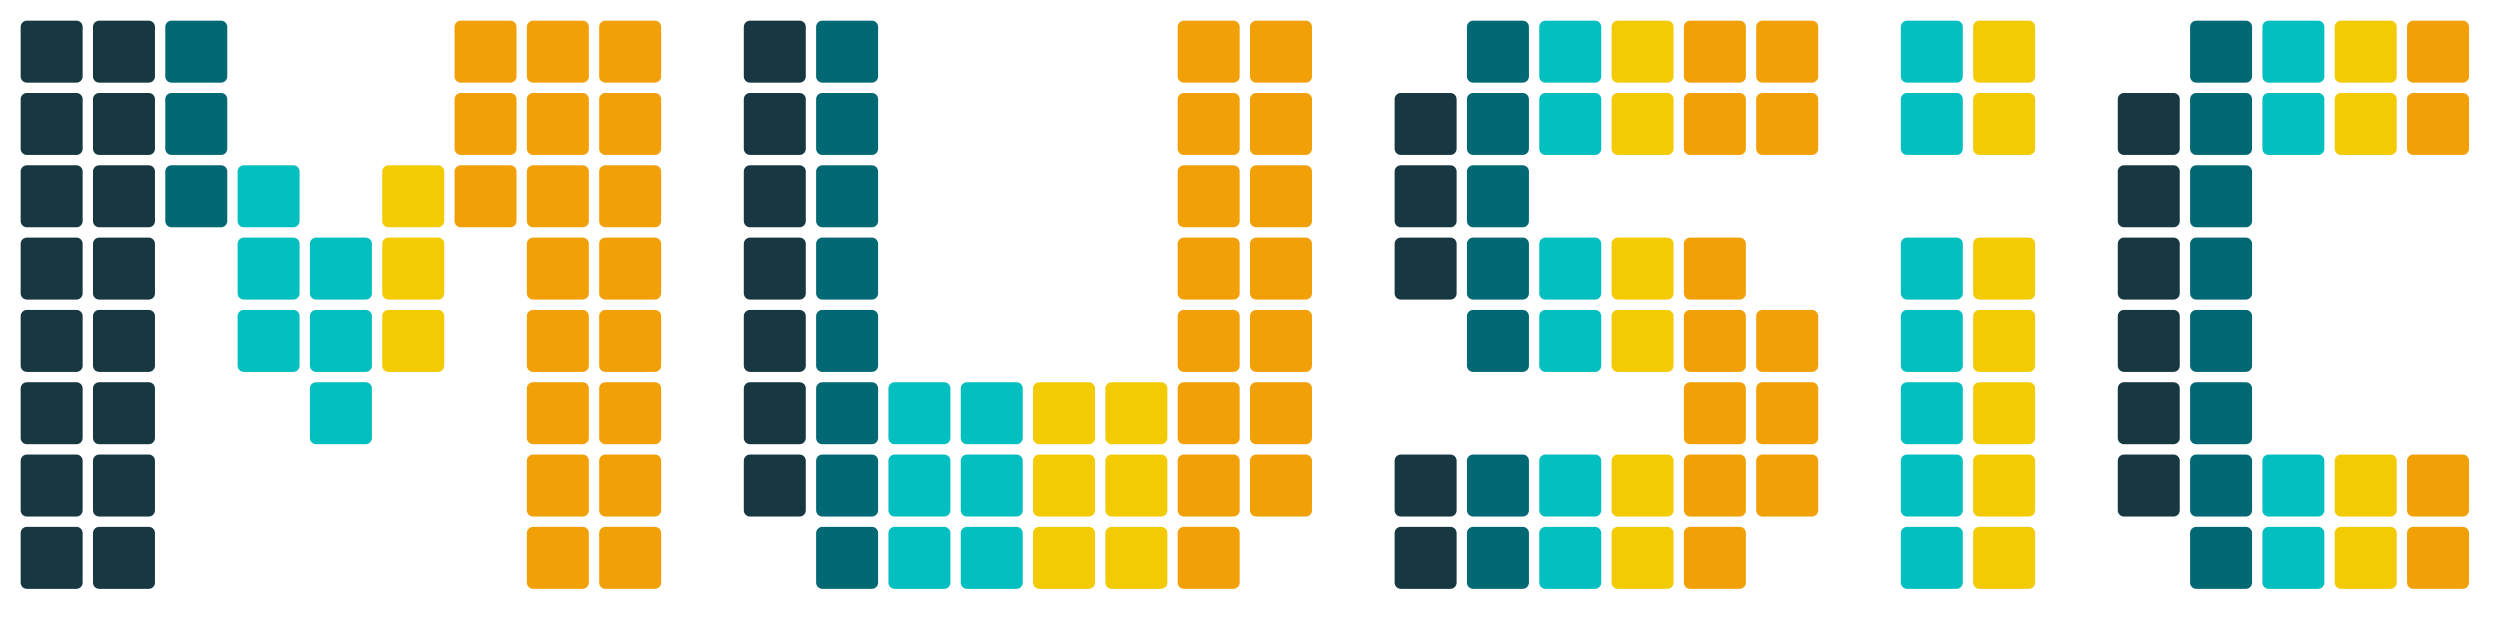
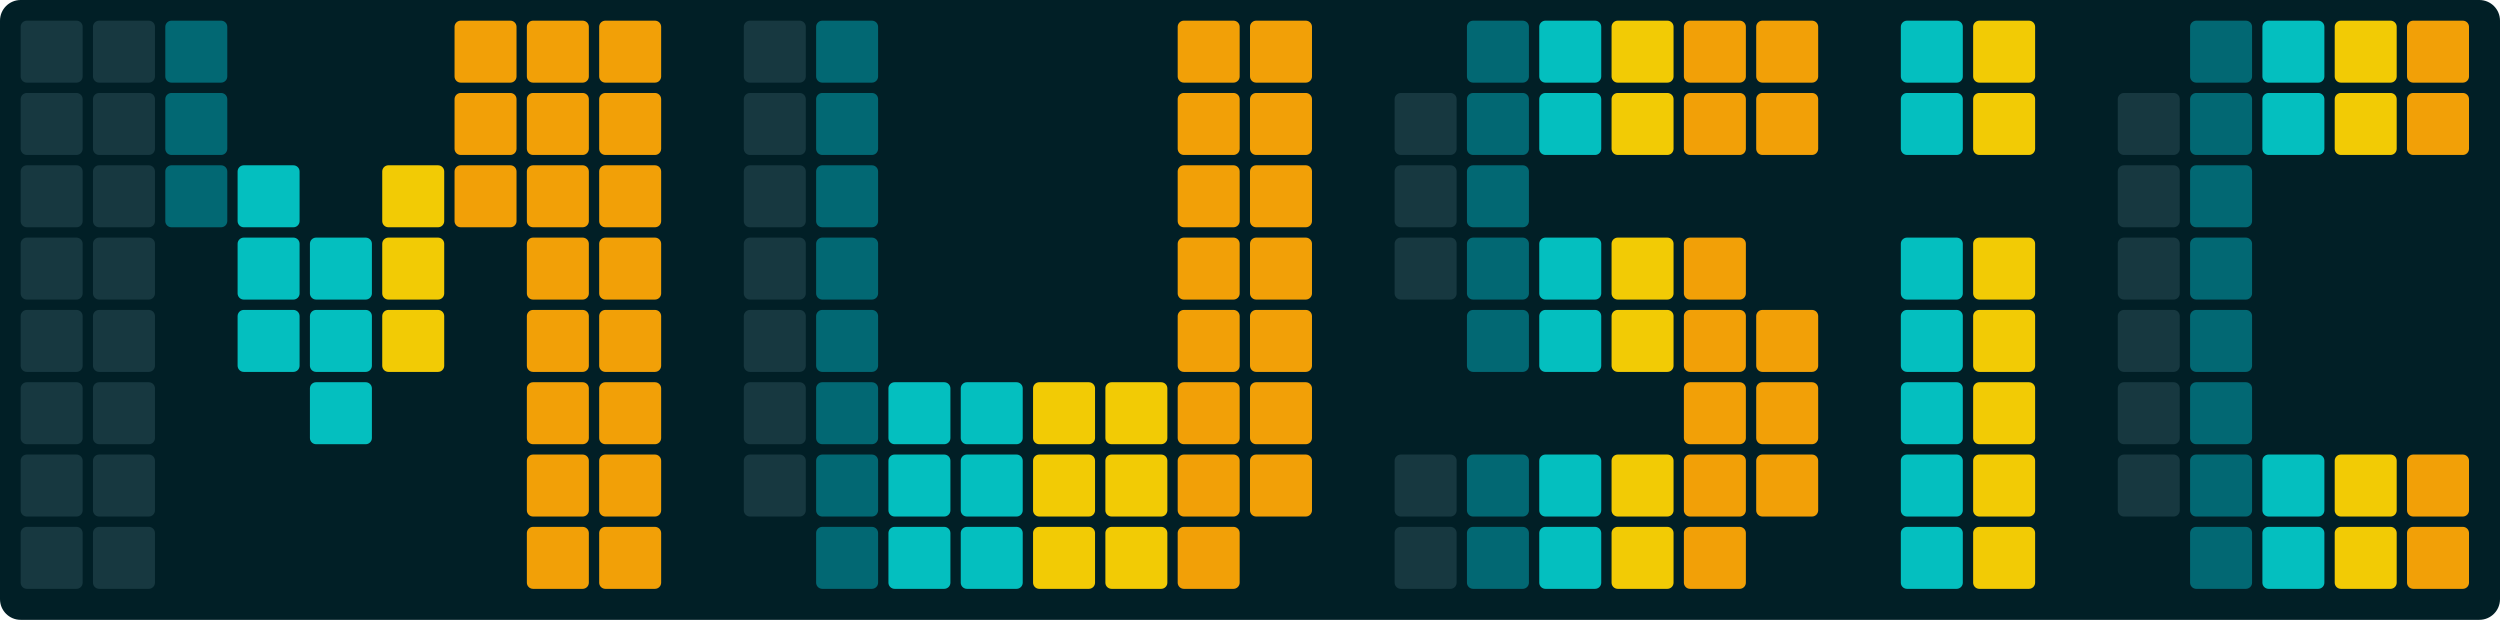
<svg xmlns="http://www.w3.org/2000/svg" width="1210" height="300" viewBox="0 0 1210 300">
+   <path fill-rule="nonzero" fill="rgb(0.392%, 12.157%, 14.902%)" fill-opacity="1" d="M 0 0 L 0 10 C 0 4.477 4.477 0 10 0 L 1200 0 C 1205.523 0 1210 4.477 1210 10 L 1210 290 C 1210 295.523 1205.523 300 1200 300 L 10 300 C 4.477 300 0 295.523 0 290 Z M 0 0 " />
  <path fill-rule="nonzero" fill="rgb(9.02%, 21.961%, 25.098%)" fill-opacity="1" d="M 10 10 L 10 13 C 10 11.344 11.344 10 13 10 L 37 10 C 38.656 10 40 11.344 40 13 L 40 37 C 40 38.656 38.656 40 37 40 L 13 40 C 11.344 40 10 38.656 10 37 Z M 10 10 " />
  <path fill-rule="nonzero" fill="rgb(9.02%, 21.961%, 25.098%)" fill-opacity="1" d="M 45 10 L 45 13 C 45 11.344 46.344 10 48 10 L 72 10 C 73.656 10 75 11.344 75 13 L 75 37 C 75 38.656 73.656 40 72 40 L 48 40 C 46.344 40 45 38.656 45 37 Z M 45 10 " />
  <path fill-rule="nonzero" fill="rgb(0.784%, 40.784%, 45.098%)" fill-opacity="1" d="M 80 10 L 80 13 C 80 11.344 81.344 10 83 10 L 107 10 C 108.656 10 110 11.344 110 13 L 110 37 C 110 38.656 108.656 40 107 40 L 83 40 C 81.344 40 80 38.656 80 37 Z M 80 10 " />
  <path fill-rule="nonzero" fill="rgb(94.902%, 62.745%, 2.745%)" fill-opacity="1" d="M 220 10 L 220 13 C 220 11.344 221.344 10 223 10 L 247 10 C 248.656 10 250 11.344 250 13 L 250 37 C 250 38.656 248.656 40 247 40 L 223 40 C 221.344 40 220 38.656 220 37 Z M 220 10 " />
  <path fill-rule="nonzero" fill="rgb(94.902%, 62.745%, 2.745%)" fill-opacity="1" d="M 255 10 L 255 13 C 255 11.344 256.344 10 258 10 L 282 10 C 283.656 10 285 11.344 285 13 L 285 37 C 285 38.656 283.656 40 282 40 L 258 40 C 256.344 40 255 38.656 255 37 Z M 255 10 " />
  <path fill-rule="nonzero" fill="rgb(94.902%, 62.745%, 2.745%)" fill-opacity="1" d="M 290 10 L 290 13 C 290 11.344 291.344 10 293 10 L 317 10 C 318.656 10 320 11.344 320 13 L 320 37 C 320 38.656 318.656 40 317 40 L 293 40 C 291.344 40 290 38.656 290 37 Z M 290 10 " />
  <path fill-rule="nonzero" fill="rgb(9.02%, 21.961%, 25.098%)" fill-opacity="1" d="M 360 10 L 360 13 C 360 11.344 361.344 10 363 10 L 387 10 C 388.656 10 390 11.344 390 13 L 390 37 C 390 38.656 388.656 40 387 40 L 363 40 C 361.344 40 360 38.656 360 37 Z M 360 10 " />
  <path fill-rule="nonzero" fill="rgb(0.784%, 40.784%, 45.098%)" fill-opacity="1" d="M 395 10 L 395 13 C 395 11.344 396.344 10 398 10 L 422 10 C 423.656 10 425 11.344 425 13 L 425 37 C 425 38.656 423.656 40 422 40 L 398 40 C 396.344 40 395 38.656 395 37 Z M 395 10 " />
  <path fill-rule="nonzero" fill="rgb(94.902%, 62.745%, 2.745%)" fill-opacity="1" d="M 570 10 L 570 13 C 570 11.344 571.344 10 573 10 L 597 10 C 598.656 10 600 11.344 600 13 L 600 37 C 600 38.656 598.656 40 597 40 L 573 40 C 571.344 40 570 38.656 570 37 Z M 570 10 " />
  <path fill-rule="nonzero" fill="rgb(94.902%, 62.745%, 2.745%)" fill-opacity="1" d="M 605 10 L 605 13 C 605 11.344 606.344 10 608 10 L 632 10 C 633.656 10 635 11.344 635 13 L 635 37 C 635 38.656 633.656 40 632 40 L 608 40 C 606.344 40 605 38.656 605 37 Z M 605 10 " />
  <path fill-rule="nonzero" fill="rgb(0.784%, 40.784%, 45.098%)" fill-opacity="1" d="M 710 10 L 710 13 C 710 11.344 711.344 10 713 10 L 737 10 C 738.656 10 740 11.344 740 13 L 740 37 C 740 38.656 738.656 40 737 40 L 713 40 C 711.344 40 710 38.656 710 37 Z M 710 10 " />
  <path fill-rule="nonzero" fill="rgb(1.569%, 74.902%, 74.902%)" fill-opacity="1" d="M 745 10 L 745 13 C 745 11.344 746.344 10 748 10 L 772 10 C 773.656 10 775 11.344 775 13 L 775 37 C 775 38.656 773.656 40 772 40 L 748 40 C 746.344 40 745 38.656 745 37 Z M 745 10 " />
  <path fill-rule="nonzero" fill="rgb(94.902%, 79.608%, 1.961%)" fill-opacity="1" d="M 780 10 L 780 13 C 780 11.344 781.344 10 783 10 L 807 10 C 808.656 10 810 11.344 810 13 L 810 37 C 810 38.656 808.656 40 807 40 L 783 40 C 781.344 40 780 38.656 780 37 Z M 780 10 " />
  <path fill-rule="nonzero" fill="rgb(94.902%, 62.745%, 2.745%)" fill-opacity="1" d="M 815 10 L 815 13 C 815 11.344 816.344 10 818 10 L 842 10 C 843.656 10 845 11.344 845 13 L 845 37 C 845 38.656 843.656 40 842 40 L 818 40 C 816.344 40 815 38.656 815 37 Z M 815 10 " />
  <path fill-rule="nonzero" fill="rgb(94.902%, 62.745%, 2.745%)" fill-opacity="1" d="M 850 10 L 850 13 C 850 11.344 851.344 10 853 10 L 877 10 C 878.656 10 880 11.344 880 13 L 880 37 C 880 38.656 878.656 40 877 40 L 853 40 C 851.344 40 850 38.656 850 37 Z M 850 10 " />
  <path fill-rule="nonzero" fill="rgb(1.569%, 74.902%, 74.902%)" fill-opacity="1" d="M 920 10 L 920 13 C 920 11.344 921.344 10 923 10 L 947 10 C 948.656 10 950 11.344 950 13 L 950 37 C 950 38.656 948.656 40 947 40 L 923 40 C 921.344 40 920 38.656 920 37 Z M 920 10 " />
  <path fill-rule="nonzero" fill="rgb(94.902%, 79.608%, 1.961%)" fill-opacity="1" d="M 955 10 L 955 13 C 955 11.344 956.344 10 958 10 L 982 10 C 983.656 10 985 11.344 985 13 L 985 37 C 985 38.656 983.656 40 982 40 L 958 40 C 956.344 40 955 38.656 955 37 Z M 955 10 " />
  <path fill-rule="nonzero" fill="rgb(0.784%, 40.784%, 45.098%)" fill-opacity="1" d="M 1060 10 L 1060 13 C 1060 11.344 1061.344 10 1063 10 L 1087 10 C 1088.656 10 1090 11.344 1090 13 L 1090 37 C 1090 38.656 1088.656 40 1087 40 L 1063 40 C 1061.344 40 1060 38.656 1060 37 Z M 1060 10 " />
  <path fill-rule="nonzero" fill="rgb(1.569%, 74.902%, 74.902%)" fill-opacity="1" d="M 1095 10 L 1095 13 C 1095 11.344 1096.344 10 1098 10 L 1122 10 C 1123.656 10 1125 11.344 1125 13 L 1125 37 C 1125 38.656 1123.656 40 1122 40 L 1098 40 C 1096.344 40 1095 38.656 1095 37 Z M 1095 10 " />
  <path fill-rule="nonzero" fill="rgb(94.902%, 79.608%, 1.961%)" fill-opacity="1" d="M 1130 10 L 1130 13 C 1130 11.344 1131.344 10 1133 10 L 1157 10 C 1158.656 10 1160 11.344 1160 13 L 1160 37 C 1160 38.656 1158.656 40 1157 40 L 1133 40 C 1131.344 40 1130 38.656 1130 37 Z M 1130 10 " />
  <path fill-rule="nonzero" fill="rgb(94.902%, 62.745%, 2.745%)" fill-opacity="1" d="M 1165 10 L 1165 13 C 1165 11.344 1166.344 10 1168 10 L 1192 10 C 1193.656 10 1195 11.344 1195 13 L 1195 37 C 1195 38.656 1193.656 40 1192 40 L 1168 40 C 1166.344 40 1165 38.656 1165 37 Z M 1165 10 " />
  <path fill-rule="nonzero" fill="rgb(9.02%, 21.961%, 25.098%)" fill-opacity="1" d="M 10 45 L 10 48 C 10 46.344 11.344 45 13 45 L 37 45 C 38.656 45 40 46.344 40 48 L 40 72 C 40 73.656 38.656 75 37 75 L 13 75 C 11.344 75 10 73.656 10 72 Z M 10 45 " />
  <path fill-rule="nonzero" fill="rgb(9.02%, 21.961%, 25.098%)" fill-opacity="1" d="M 45 45 L 45 48 C 45 46.344 46.344 45 48 45 L 72 45 C 73.656 45 75 46.344 75 48 L 75 72 C 75 73.656 73.656 75 72 75 L 48 75 C 46.344 75 45 73.656 45 72 Z M 45 45 " />
  <path fill-rule="nonzero" fill="rgb(0.784%, 40.784%, 45.098%)" fill-opacity="1" d="M 80 45 L 80 48 C 80 46.344 81.344 45 83 45 L 107 45 C 108.656 45 110 46.344 110 48 L 110 72 C 110 73.656 108.656 75 107 75 L 83 75 C 81.344 75 80 73.656 80 72 Z M 80 45 " />
  <path fill-rule="nonzero" fill="rgb(94.902%, 62.745%, 2.745%)" fill-opacity="1" d="M 220 45 L 220 48 C 220 46.344 221.344 45 223 45 L 247 45 C 248.656 45 250 46.344 250 48 L 250 72 C 250 73.656 248.656 75 247 75 L 223 75 C 221.344 75 220 73.656 220 72 Z M 220 45 " />
  <path fill-rule="nonzero" fill="rgb(94.902%, 62.745%, 2.745%)" fill-opacity="1" d="M 255 45 L 255 48 C 255 46.344 256.344 45 258 45 L 282 45 C 283.656 45 285 46.344 285 48 L 285 72 C 285 73.656 283.656 75 282 75 L 258 75 C 256.344 75 255 73.656 255 72 Z M 255 45 " />
  <path fill-rule="nonzero" fill="rgb(94.902%, 62.745%, 2.745%)" fill-opacity="1" d="M 290 45 L 290 48 C 290 46.344 291.344 45 293 45 L 317 45 C 318.656 45 320 46.344 320 48 L 320 72 C 320 73.656 318.656 75 317 75 L 293 75 C 291.344 75 290 73.656 290 72 Z M 290 45 " />
  <path fill-rule="nonzero" fill="rgb(9.02%, 21.961%, 25.098%)" fill-opacity="1" d="M 360 45 L 360 48 C 360 46.344 361.344 45 363 45 L 387 45 C 388.656 45 390 46.344 390 48 L 390 72 C 390 73.656 388.656 75 387 75 L 363 75 C 361.344 75 360 73.656 360 72 Z M 360 45 " />
  <path fill-rule="nonzero" fill="rgb(0.784%, 40.784%, 45.098%)" fill-opacity="1" d="M 395 45 L 395 48 C 395 46.344 396.344 45 398 45 L 422 45 C 423.656 45 425 46.344 425 48 L 425 72 C 425 73.656 423.656 75 422 75 L 398 75 C 396.344 75 395 73.656 395 72 Z M 395 45 " />
  <path fill-rule="nonzero" fill="rgb(94.902%, 62.745%, 2.745%)" fill-opacity="1" d="M 570 45 L 570 48 C 570 46.344 571.344 45 573 45 L 597 45 C 598.656 45 600 46.344 600 48 L 600 72 C 600 73.656 598.656 75 597 75 L 573 75 C 571.344 75 570 73.656 570 72 Z M 570 45 " />
  <path fill-rule="nonzero" fill="rgb(94.902%, 62.745%, 2.745%)" fill-opacity="1" d="M 605 45 L 605 48 C 605 46.344 606.344 45 608 45 L 632 45 C 633.656 45 635 46.344 635 48 L 635 72 C 635 73.656 633.656 75 632 75 L 608 75 C 606.344 75 605 73.656 605 72 Z M 605 45 " />
  <path fill-rule="nonzero" fill="rgb(9.02%, 21.961%, 25.098%)" fill-opacity="1" d="M 675 45 L 675 48 C 675 46.344 676.344 45 678 45 L 702 45 C 703.656 45 705 46.344 705 48 L 705 72 C 705 73.656 703.656 75 702 75 L 678 75 C 676.344 75 675 73.656 675 72 Z M 675 45 " />
  <path fill-rule="nonzero" fill="rgb(0.784%, 40.784%, 45.098%)" fill-opacity="1" d="M 710 45 L 710 48 C 710 46.344 711.344 45 713 45 L 737 45 C 738.656 45 740 46.344 740 48 L 740 72 C 740 73.656 738.656 75 737 75 L 713 75 C 711.344 75 710 73.656 710 72 Z M 710 45 " />
  <path fill-rule="nonzero" fill="rgb(1.569%, 74.902%, 74.902%)" fill-opacity="1" d="M 745 45 L 745 48 C 745 46.344 746.344 45 748 45 L 772 45 C 773.656 45 775 46.344 775 48 L 775 72 C 775 73.656 773.656 75 772 75 L 748 75 C 746.344 75 745 73.656 745 72 Z M 745 45 " />
  <path fill-rule="nonzero" fill="rgb(94.902%, 79.608%, 1.961%)" fill-opacity="1" d="M 780 45 L 780 48 C 780 46.344 781.344 45 783 45 L 807 45 C 808.656 45 810 46.344 810 48 L 810 72 C 810 73.656 808.656 75 807 75 L 783 75 C 781.344 75 780 73.656 780 72 Z M 780 45 " />
  <path fill-rule="nonzero" fill="rgb(94.902%, 62.745%, 2.745%)" fill-opacity="1" d="M 815 45 L 815 48 C 815 46.344 816.344 45 818 45 L 842 45 C 843.656 45 845 46.344 845 48 L 845 72 C 845 73.656 843.656 75 842 75 L 818 75 C 816.344 75 815 73.656 815 72 Z M 815 45 " />
  <path fill-rule="nonzero" fill="rgb(94.902%, 62.745%, 2.745%)" fill-opacity="1" d="M 850 45 L 850 48 C 850 46.344 851.344 45 853 45 L 877 45 C 878.656 45 880 46.344 880 48 L 880 72 C 880 73.656 878.656 75 877 75 L 853 75 C 851.344 75 850 73.656 850 72 Z M 850 45 " />
  <path fill-rule="nonzero" fill="rgb(1.569%, 74.902%, 74.902%)" fill-opacity="1" d="M 920 45 L 920 48 C 920 46.344 921.344 45 923 45 L 947 45 C 948.656 45 950 46.344 950 48 L 950 72 C 950 73.656 948.656 75 947 75 L 923 75 C 921.344 75 920 73.656 920 72 Z M 920 45 " />
  <path fill-rule="nonzero" fill="rgb(94.902%, 79.608%, 1.961%)" fill-opacity="1" d="M 955 45 L 955 48 C 955 46.344 956.344 45 958 45 L 982 45 C 983.656 45 985 46.344 985 48 L 985 72 C 985 73.656 983.656 75 982 75 L 958 75 C 956.344 75 955 73.656 955 72 Z M 955 45 " />
  <path fill-rule="nonzero" fill="rgb(9.02%, 21.961%, 25.098%)" fill-opacity="1" d="M 1025 45 L 1025 48 C 1025 46.344 1026.344 45 1028 45 L 1052 45 C 1053.656 45 1055 46.344 1055 48 L 1055 72 C 1055 73.656 1053.656 75 1052 75 L 1028 75 C 1026.344 75 1025 73.656 1025 72 Z M 1025 45 " />
  <path fill-rule="nonzero" fill="rgb(0.784%, 40.784%, 45.098%)" fill-opacity="1" d="M 1060 45 L 1060 48 C 1060 46.344 1061.344 45 1063 45 L 1087 45 C 1088.656 45 1090 46.344 1090 48 L 1090 72 C 1090 73.656 1088.656 75 1087 75 L 1063 75 C 1061.344 75 1060 73.656 1060 72 Z M 1060 45 " />
  <path fill-rule="nonzero" fill="rgb(1.569%, 74.902%, 74.902%)" fill-opacity="1" d="M 1095 45 L 1095 48 C 1095 46.344 1096.344 45 1098 45 L 1122 45 C 1123.656 45 1125 46.344 1125 48 L 1125 72 C 1125 73.656 1123.656 75 1122 75 L 1098 75 C 1096.344 75 1095 73.656 1095 72 Z M 1095 45 " />
  <path fill-rule="nonzero" fill="rgb(94.902%, 79.608%, 1.961%)" fill-opacity="1" d="M 1130 45 L 1130 48 C 1130 46.344 1131.344 45 1133 45 L 1157 45 C 1158.656 45 1160 46.344 1160 48 L 1160 72 C 1160 73.656 1158.656 75 1157 75 L 1133 75 C 1131.344 75 1130 73.656 1130 72 Z M 1130 45 " />
  <path fill-rule="nonzero" fill="rgb(94.902%, 62.745%, 2.745%)" fill-opacity="1" d="M 1165 45 L 1165 48 C 1165 46.344 1166.344 45 1168 45 L 1192 45 C 1193.656 45 1195 46.344 1195 48 L 1195 72 C 1195 73.656 1193.656 75 1192 75 L 1168 75 C 1166.344 75 1165 73.656 1165 72 Z M 1165 45 " />
  <path fill-rule="nonzero" fill="rgb(9.02%, 21.961%, 25.098%)" fill-opacity="1" d="M 10 80 L 10 83 C 10 81.344 11.344 80 13 80 L 37 80 C 38.656 80 40 81.344 40 83 L 40 107 C 40 108.656 38.656 110 37 110 L 13 110 C 11.344 110 10 108.656 10 107 Z M 10 80 " />
  <path fill-rule="nonzero" fill="rgb(9.02%, 21.961%, 25.098%)" fill-opacity="1" d="M 45 80 L 45 83 C 45 81.344 46.344 80 48 80 L 72 80 C 73.656 80 75 81.344 75 83 L 75 107 C 75 108.656 73.656 110 72 110 L 48 110 C 46.344 110 45 108.656 45 107 Z M 45 80 " />
  <path fill-rule="nonzero" fill="rgb(0.784%, 40.784%, 45.098%)" fill-opacity="1" d="M 80 80 L 80 83 C 80 81.344 81.344 80 83 80 L 107 80 C 108.656 80 110 81.344 110 83 L 110 107 C 110 108.656 108.656 110 107 110 L 83 110 C 81.344 110 80 108.656 80 107 Z M 80 80 " />
  <path fill-rule="nonzero" fill="rgb(1.569%, 74.902%, 74.902%)" fill-opacity="1" d="M 115 80 L 115 83 C 115 81.344 116.344 80 118 80 L 142 80 C 143.656 80 145 81.344 145 83 L 145 107 C 145 108.656 143.656 110 142 110 L 118 110 C 116.344 110 115 108.656 115 107 Z M 115 80 " />
  <path fill-rule="nonzero" fill="rgb(94.902%, 79.608%, 1.961%)" fill-opacity="1" d="M 185 80 L 185 83 C 185 81.344 186.344 80 188 80 L 212 80 C 213.656 80 215 81.344 215 83 L 215 107 C 215 108.656 213.656 110 212 110 L 188 110 C 186.344 110 185 108.656 185 107 Z M 185 80 " />
  <path fill-rule="nonzero" fill="rgb(94.902%, 62.745%, 2.745%)" fill-opacity="1" d="M 220 80 L 220 83 C 220 81.344 221.344 80 223 80 L 247 80 C 248.656 80 250 81.344 250 83 L 250 107 C 250 108.656 248.656 110 247 110 L 223 110 C 221.344 110 220 108.656 220 107 Z M 220 80 " />
  <path fill-rule="nonzero" fill="rgb(94.902%, 62.745%, 2.745%)" fill-opacity="1" d="M 255 80 L 255 83 C 255 81.344 256.344 80 258 80 L 282 80 C 283.656 80 285 81.344 285 83 L 285 107 C 285 108.656 283.656 110 282 110 L 258 110 C 256.344 110 255 108.656 255 107 Z M 255 80 " />
  <path fill-rule="nonzero" fill="rgb(94.902%, 62.745%, 2.745%)" fill-opacity="1" d="M 290 80 L 290 83 C 290 81.344 291.344 80 293 80 L 317 80 C 318.656 80 320 81.344 320 83 L 320 107 C 320 108.656 318.656 110 317 110 L 293 110 C 291.344 110 290 108.656 290 107 Z M 290 80 " />
  <path fill-rule="nonzero" fill="rgb(9.02%, 21.961%, 25.098%)" fill-opacity="1" d="M 360 80 L 360 83 C 360 81.344 361.344 80 363 80 L 387 80 C 388.656 80 390 81.344 390 83 L 390 107 C 390 108.656 388.656 110 387 110 L 363 110 C 361.344 110 360 108.656 360 107 Z M 360 80 " />
  <path fill-rule="nonzero" fill="rgb(0.784%, 40.784%, 45.098%)" fill-opacity="1" d="M 395 80 L 395 83 C 395 81.344 396.344 80 398 80 L 422 80 C 423.656 80 425 81.344 425 83 L 425 107 C 425 108.656 423.656 110 422 110 L 398 110 C 396.344 110 395 108.656 395 107 Z M 395 80 " />
  <path fill-rule="nonzero" fill="rgb(94.902%, 62.745%, 2.745%)" fill-opacity="1" d="M 570 80 L 570 83 C 570 81.344 571.344 80 573 80 L 597 80 C 598.656 80 600 81.344 600 83 L 600 107 C 600 108.656 598.656 110 597 110 L 573 110 C 571.344 110 570 108.656 570 107 Z M 570 80 " />
  <path fill-rule="nonzero" fill="rgb(94.902%, 62.745%, 2.745%)" fill-opacity="1" d="M 605 80 L 605 83 C 605 81.344 606.344 80 608 80 L 632 80 C 633.656 80 635 81.344 635 83 L 635 107 C 635 108.656 633.656 110 632 110 L 608 110 C 606.344 110 605 108.656 605 107 Z M 605 80 " />
  <path fill-rule="nonzero" fill="rgb(9.02%, 21.961%, 25.098%)" fill-opacity="1" d="M 675 80 L 675 83 C 675 81.344 676.344 80 678 80 L 702 80 C 703.656 80 705 81.344 705 83 L 705 107 C 705 108.656 703.656 110 702 110 L 678 110 C 676.344 110 675 108.656 675 107 Z M 675 80 " />
  <path fill-rule="nonzero" fill="rgb(0.784%, 40.784%, 45.098%)" fill-opacity="1" d="M 710 80 L 710 83 C 710 81.344 711.344 80 713 80 L 737 80 C 738.656 80 740 81.344 740 83 L 740 107 C 740 108.656 738.656 110 737 110 L 713 110 C 711.344 110 710 108.656 710 107 Z M 710 80 " />
  <path fill-rule="nonzero" fill="rgb(9.02%, 21.961%, 25.098%)" fill-opacity="1" d="M 1025 80 L 1025 83 C 1025 81.344 1026.344 80 1028 80 L 1052 80 C 1053.656 80 1055 81.344 1055 83 L 1055 107 C 1055 108.656 1053.656 110 1052 110 L 1028 110 C 1026.344 110 1025 108.656 1025 107 Z M 1025 80 " />
  <path fill-rule="nonzero" fill="rgb(0.784%, 40.784%, 45.098%)" fill-opacity="1" d="M 1060 80 L 1060 83 C 1060 81.344 1061.344 80 1063 80 L 1087 80 C 1088.656 80 1090 81.344 1090 83 L 1090 107 C 1090 108.656 1088.656 110 1087 110 L 1063 110 C 1061.344 110 1060 108.656 1060 107 Z M 1060 80 " />
  <path fill-rule="nonzero" fill="rgb(9.02%, 21.961%, 25.098%)" fill-opacity="1" d="M 10 115 L 10 118 C 10 116.344 11.344 115 13 115 L 37 115 C 38.656 115 40 116.344 40 118 L 40 142 C 40 143.656 38.656 145 37 145 L 13 145 C 11.344 145 10 143.656 10 142 Z M 10 115 " />
  <path fill-rule="nonzero" fill="rgb(9.02%, 21.961%, 25.098%)" fill-opacity="1" d="M 45 115 L 45 118 C 45 116.344 46.344 115 48 115 L 72 115 C 73.656 115 75 116.344 75 118 L 75 142 C 75 143.656 73.656 145 72 145 L 48 145 C 46.344 145 45 143.656 45 142 Z M 45 115 " />
  <path fill-rule="nonzero" fill="rgb(1.569%, 74.902%, 74.902%)" fill-opacity="1" d="M 115 115 L 115 118 C 115 116.344 116.344 115 118 115 L 142 115 C 143.656 115 145 116.344 145 118 L 145 142 C 145 143.656 143.656 145 142 145 L 118 145 C 116.344 145 115 143.656 115 142 Z M 115 115 " />
  <path fill-rule="nonzero" fill="rgb(1.569%, 74.902%, 74.902%)" fill-opacity="1" d="M 150 115 L 150 118 C 150 116.344 151.344 115 153 115 L 177 115 C 178.656 115 180 116.344 180 118 L 180 142 C 180 143.656 178.656 145 177 145 L 153 145 C 151.344 145 150 143.656 150 142 Z M 150 115 " />
  <path fill-rule="nonzero" fill="rgb(94.902%, 79.608%, 1.961%)" fill-opacity="1" d="M 185 115 L 185 118 C 185 116.344 186.344 115 188 115 L 212 115 C 213.656 115 215 116.344 215 118 L 215 142 C 215 143.656 213.656 145 212 145 L 188 145 C 186.344 145 185 143.656 185 142 Z M 185 115 " />
  <path fill-rule="nonzero" fill="rgb(94.902%, 62.745%, 2.745%)" fill-opacity="1" d="M 255 115 L 255 118 C 255 116.344 256.344 115 258 115 L 282 115 C 283.656 115 285 116.344 285 118 L 285 142 C 285 143.656 283.656 145 282 145 L 258 145 C 256.344 145 255 143.656 255 142 Z M 255 115 " />
  <path fill-rule="nonzero" fill="rgb(94.902%, 62.745%, 2.745%)" fill-opacity="1" d="M 290 115 L 290 118 C 290 116.344 291.344 115 293 115 L 317 115 C 318.656 115 320 116.344 320 118 L 320 142 C 320 143.656 318.656 145 317 145 L 293 145 C 291.344 145 290 143.656 290 142 Z M 290 115 " />
  <path fill-rule="nonzero" fill="rgb(9.02%, 21.961%, 25.098%)" fill-opacity="1" d="M 360 115 L 360 118 C 360 116.344 361.344 115 363 115 L 387 115 C 388.656 115 390 116.344 390 118 L 390 142 C 390 143.656 388.656 145 387 145 L 363 145 C 361.344 145 360 143.656 360 142 Z M 360 115 " />
  <path fill-rule="nonzero" fill="rgb(0.784%, 40.784%, 45.098%)" fill-opacity="1" d="M 395 115 L 395 118 C 395 116.344 396.344 115 398 115 L 422 115 C 423.656 115 425 116.344 425 118 L 425 142 C 425 143.656 423.656 145 422 145 L 398 145 C 396.344 145 395 143.656 395 142 Z M 395 115 " />
  <path fill-rule="nonzero" fill="rgb(94.902%, 62.745%, 2.745%)" fill-opacity="1" d="M 570 115 L 570 118 C 570 116.344 571.344 115 573 115 L 597 115 C 598.656 115 600 116.344 600 118 L 600 142 C 600 143.656 598.656 145 597 145 L 573 145 C 571.344 145 570 143.656 570 142 Z M 570 115 " />
  <path fill-rule="nonzero" fill="rgb(94.902%, 62.745%, 2.745%)" fill-opacity="1" d="M 605 115 L 605 118 C 605 116.344 606.344 115 608 115 L 632 115 C 633.656 115 635 116.344 635 118 L 635 142 C 635 143.656 633.656 145 632 145 L 608 145 C 606.344 145 605 143.656 605 142 Z M 605 115 " />
  <path fill-rule="nonzero" fill="rgb(9.02%, 21.961%, 25.098%)" fill-opacity="1" d="M 675 115 L 675 118 C 675 116.344 676.344 115 678 115 L 702 115 C 703.656 115 705 116.344 705 118 L 705 142 C 705 143.656 703.656 145 702 145 L 678 145 C 676.344 145 675 143.656 675 142 Z M 675 115 " />
  <path fill-rule="nonzero" fill="rgb(0.784%, 40.784%, 45.098%)" fill-opacity="1" d="M 710 115 L 710 118 C 710 116.344 711.344 115 713 115 L 737 115 C 738.656 115 740 116.344 740 118 L 740 142 C 740 143.656 738.656 145 737 145 L 713 145 C 711.344 145 710 143.656 710 142 Z M 710 115 " />
  <path fill-rule="nonzero" fill="rgb(1.569%, 74.902%, 74.902%)" fill-opacity="1" d="M 745 115 L 745 118 C 745 116.344 746.344 115 748 115 L 772 115 C 773.656 115 775 116.344 775 118 L 775 142 C 775 143.656 773.656 145 772 145 L 748 145 C 746.344 145 745 143.656 745 142 Z M 745 115 " />
  <path fill-rule="nonzero" fill="rgb(94.902%, 79.608%, 1.961%)" fill-opacity="1" d="M 780 115 L 780 118 C 780 116.344 781.344 115 783 115 L 807 115 C 808.656 115 810 116.344 810 118 L 810 142 C 810 143.656 808.656 145 807 145 L 783 145 C 781.344 145 780 143.656 780 142 Z M 780 115 " />
  <path fill-rule="nonzero" fill="rgb(94.902%, 62.745%, 2.745%)" fill-opacity="1" d="M 815 115 L 815 118 C 815 116.344 816.344 115 818 115 L 842 115 C 843.656 115 845 116.344 845 118 L 845 142 C 845 143.656 843.656 145 842 145 L 818 145 C 816.344 145 815 143.656 815 142 Z M 815 115 " />
  <path fill-rule="nonzero" fill="rgb(1.569%, 74.902%, 74.902%)" fill-opacity="1" d="M 920 115 L 920 118 C 920 116.344 921.344 115 923 115 L 947 115 C 948.656 115 950 116.344 950 118 L 950 142 C 950 143.656 948.656 145 947 145 L 923 145 C 921.344 145 920 143.656 920 142 Z M 920 115 " />
  <path fill-rule="nonzero" fill="rgb(94.902%, 79.608%, 1.961%)" fill-opacity="1" d="M 955 115 L 955 118 C 955 116.344 956.344 115 958 115 L 982 115 C 983.656 115 985 116.344 985 118 L 985 142 C 985 143.656 983.656 145 982 145 L 958 145 C 956.344 145 955 143.656 955 142 Z M 955 115 " />
  <path fill-rule="nonzero" fill="rgb(9.02%, 21.961%, 25.098%)" fill-opacity="1" d="M 1025 115 L 1025 118 C 1025 116.344 1026.344 115 1028 115 L 1052 115 C 1053.656 115 1055 116.344 1055 118 L 1055 142 C 1055 143.656 1053.656 145 1052 145 L 1028 145 C 1026.344 145 1025 143.656 1025 142 Z M 1025 115 " />
  <path fill-rule="nonzero" fill="rgb(0.784%, 40.784%, 45.098%)" fill-opacity="1" d="M 1060 115 L 1060 118 C 1060 116.344 1061.344 115 1063 115 L 1087 115 C 1088.656 115 1090 116.344 1090 118 L 1090 142 C 1090 143.656 1088.656 145 1087 145 L 1063 145 C 1061.344 145 1060 143.656 1060 142 Z M 1060 115 " />
  <path fill-rule="nonzero" fill="rgb(9.02%, 21.961%, 25.098%)" fill-opacity="1" d="M 10 150 L 10 153 C 10 151.344 11.344 150 13 150 L 37 150 C 38.656 150 40 151.344 40 153 L 40 177 C 40 178.656 38.656 180 37 180 L 13 180 C 11.344 180 10 178.656 10 177 Z M 10 150 " />
  <path fill-rule="nonzero" fill="rgb(9.02%, 21.961%, 25.098%)" fill-opacity="1" d="M 45 150 L 45 153 C 45 151.344 46.344 150 48 150 L 72 150 C 73.656 150 75 151.344 75 153 L 75 177 C 75 178.656 73.656 180 72 180 L 48 180 C 46.344 180 45 178.656 45 177 Z M 45 150 " />
  <path fill-rule="nonzero" fill="rgb(1.569%, 74.902%, 74.902%)" fill-opacity="1" d="M 115 150 L 115 153 C 115 151.344 116.344 150 118 150 L 142 150 C 143.656 150 145 151.344 145 153 L 145 177 C 145 178.656 143.656 180 142 180 L 118 180 C 116.344 180 115 178.656 115 177 Z M 115 150 " />
  <path fill-rule="nonzero" fill="rgb(1.569%, 74.902%, 74.902%)" fill-opacity="1" d="M 150 150 L 150 153 C 150 151.344 151.344 150 153 150 L 177 150 C 178.656 150 180 151.344 180 153 L 180 177 C 180 178.656 178.656 180 177 180 L 153 180 C 151.344 180 150 178.656 150 177 Z M 150 150 " />
  <path fill-rule="nonzero" fill="rgb(94.902%, 79.608%, 1.961%)" fill-opacity="1" d="M 185 150 L 185 153 C 185 151.344 186.344 150 188 150 L 212 150 C 213.656 150 215 151.344 215 153 L 215 177 C 215 178.656 213.656 180 212 180 L 188 180 C 186.344 180 185 178.656 185 177 Z M 185 150 " />
  <path fill-rule="nonzero" fill="rgb(94.902%, 62.745%, 2.745%)" fill-opacity="1" d="M 255 150 L 255 153 C 255 151.344 256.344 150 258 150 L 282 150 C 283.656 150 285 151.344 285 153 L 285 177 C 285 178.656 283.656 180 282 180 L 258 180 C 256.344 180 255 178.656 255 177 Z M 255 150 " />
  <path fill-rule="nonzero" fill="rgb(94.902%, 62.745%, 2.745%)" fill-opacity="1" d="M 290 150 L 290 153 C 290 151.344 291.344 150 293 150 L 317 150 C 318.656 150 320 151.344 320 153 L 320 177 C 320 178.656 318.656 180 317 180 L 293 180 C 291.344 180 290 178.656 290 177 Z M 290 150 " />
  <path fill-rule="nonzero" fill="rgb(9.02%, 21.961%, 25.098%)" fill-opacity="1" d="M 360 150 L 360 153 C 360 151.344 361.344 150 363 150 L 387 150 C 388.656 150 390 151.344 390 153 L 390 177 C 390 178.656 388.656 180 387 180 L 363 180 C 361.344 180 360 178.656 360 177 Z M 360 150 " />
  <path fill-rule="nonzero" fill="rgb(0.784%, 40.784%, 45.098%)" fill-opacity="1" d="M 395 150 L 395 153 C 395 151.344 396.344 150 398 150 L 422 150 C 423.656 150 425 151.344 425 153 L 425 177 C 425 178.656 423.656 180 422 180 L 398 180 C 396.344 180 395 178.656 395 177 Z M 395 150 " />
  <path fill-rule="nonzero" fill="rgb(94.902%, 62.745%, 2.745%)" fill-opacity="1" d="M 570 150 L 570 153 C 570 151.344 571.344 150 573 150 L 597 150 C 598.656 150 600 151.344 600 153 L 600 177 C 600 178.656 598.656 180 597 180 L 573 180 C 571.344 180 570 178.656 570 177 Z M 570 150 " />
  <path fill-rule="nonzero" fill="rgb(94.902%, 62.745%, 2.745%)" fill-opacity="1" d="M 605 150 L 605 153 C 605 151.344 606.344 150 608 150 L 632 150 C 633.656 150 635 151.344 635 153 L 635 177 C 635 178.656 633.656 180 632 180 L 608 180 C 606.344 180 605 178.656 605 177 Z M 605 150 " />
  <path fill-rule="nonzero" fill="rgb(0.784%, 40.784%, 45.098%)" fill-opacity="1" d="M 710 150 L 710 153 C 710 151.344 711.344 150 713 150 L 737 150 C 738.656 150 740 151.344 740 153 L 740 177 C 740 178.656 738.656 180 737 180 L 713 180 C 711.344 180 710 178.656 710 177 Z M 710 150 " />
  <path fill-rule="nonzero" fill="rgb(1.569%, 74.902%, 74.902%)" fill-opacity="1" d="M 745 150 L 745 153 C 745 151.344 746.344 150 748 150 L 772 150 C 773.656 150 775 151.344 775 153 L 775 177 C 775 178.656 773.656 180 772 180 L 748 180 C 746.344 180 745 178.656 745 177 Z M 745 150 " />
  <path fill-rule="nonzero" fill="rgb(94.902%, 79.608%, 1.961%)" fill-opacity="1" d="M 780 150 L 780 153 C 780 151.344 781.344 150 783 150 L 807 150 C 808.656 150 810 151.344 810 153 L 810 177 C 810 178.656 808.656 180 807 180 L 783 180 C 781.344 180 780 178.656 780 177 Z M 780 150 " />
  <path fill-rule="nonzero" fill="rgb(94.902%, 62.745%, 2.745%)" fill-opacity="1" d="M 815 150 L 815 153 C 815 151.344 816.344 150 818 150 L 842 150 C 843.656 150 845 151.344 845 153 L 845 177 C 845 178.656 843.656 180 842 180 L 818 180 C 816.344 180 815 178.656 815 177 Z M 815 150 " />
  <path fill-rule="nonzero" fill="rgb(94.902%, 62.745%, 2.745%)" fill-opacity="1" d="M 850 150 L 850 153 C 850 151.344 851.344 150 853 150 L 877 150 C 878.656 150 880 151.344 880 153 L 880 177 C 880 178.656 878.656 180 877 180 L 853 180 C 851.344 180 850 178.656 850 177 Z M 850 150 " />
  <path fill-rule="nonzero" fill="rgb(1.569%, 74.902%, 74.902%)" fill-opacity="1" d="M 920 150 L 920 153 C 920 151.344 921.344 150 923 150 L 947 150 C 948.656 150 950 151.344 950 153 L 950 177 C 950 178.656 948.656 180 947 180 L 923 180 C 921.344 180 920 178.656 920 177 Z M 920 150 " />
  <path fill-rule="nonzero" fill="rgb(94.902%, 79.608%, 1.961%)" fill-opacity="1" d="M 955 150 L 955 153 C 955 151.344 956.344 150 958 150 L 982 150 C 983.656 150 985 151.344 985 153 L 985 177 C 985 178.656 983.656 180 982 180 L 958 180 C 956.344 180 955 178.656 955 177 Z M 955 150 " />
  <path fill-rule="nonzero" fill="rgb(9.02%, 21.961%, 25.098%)" fill-opacity="1" d="M 1025 150 L 1025 153 C 1025 151.344 1026.344 150 1028 150 L 1052 150 C 1053.656 150 1055 151.344 1055 153 L 1055 177 C 1055 178.656 1053.656 180 1052 180 L 1028 180 C 1026.344 180 1025 178.656 1025 177 Z M 1025 150 " />
  <path fill-rule="nonzero" fill="rgb(0.784%, 40.784%, 45.098%)" fill-opacity="1" d="M 1060 150 L 1060 153 C 1060 151.344 1061.344 150 1063 150 L 1087 150 C 1088.656 150 1090 151.344 1090 153 L 1090 177 C 1090 178.656 1088.656 180 1087 180 L 1063 180 C 1061.344 180 1060 178.656 1060 177 Z M 1060 150 " />
  <path fill-rule="nonzero" fill="rgb(9.02%, 21.961%, 25.098%)" fill-opacity="1" d="M 10 185 L 10 188 C 10 186.344 11.344 185 13 185 L 37 185 C 38.656 185 40 186.344 40 188 L 40 212 C 40 213.656 38.656 215 37 215 L 13 215 C 11.344 215 10 213.656 10 212 Z M 10 185 " />
  <path fill-rule="nonzero" fill="rgb(9.02%, 21.961%, 25.098%)" fill-opacity="1" d="M 45 185 L 45 188 C 45 186.344 46.344 185 48 185 L 72 185 C 73.656 185 75 186.344 75 188 L 75 212 C 75 213.656 73.656 215 72 215 L 48 215 C 46.344 215 45 213.656 45 212 Z M 45 185 " />
  <path fill-rule="nonzero" fill="rgb(1.569%, 74.902%, 74.902%)" fill-opacity="1" d="M 150 185 L 150 188 C 150 186.344 151.344 185 153 185 L 177 185 C 178.656 185 180 186.344 180 188 L 180 212 C 180 213.656 178.656 215 177 215 L 153 215 C 151.344 215 150 213.656 150 212 Z M 150 185 " />
  <path fill-rule="nonzero" fill="rgb(94.902%, 62.745%, 2.745%)" fill-opacity="1" d="M 255 185 L 255 188 C 255 186.344 256.344 185 258 185 L 282 185 C 283.656 185 285 186.344 285 188 L 285 212 C 285 213.656 283.656 215 282 215 L 258 215 C 256.344 215 255 213.656 255 212 Z M 255 185 " />
  <path fill-rule="nonzero" fill="rgb(94.902%, 62.745%, 2.745%)" fill-opacity="1" d="M 290 185 L 290 188 C 290 186.344 291.344 185 293 185 L 317 185 C 318.656 185 320 186.344 320 188 L 320 212 C 320 213.656 318.656 215 317 215 L 293 215 C 291.344 215 290 213.656 290 212 Z M 290 185 " />
  <path fill-rule="nonzero" fill="rgb(9.02%, 21.961%, 25.098%)" fill-opacity="1" d="M 360 185 L 360 188 C 360 186.344 361.344 185 363 185 L 387 185 C 388.656 185 390 186.344 390 188 L 390 212 C 390 213.656 388.656 215 387 215 L 363 215 C 361.344 215 360 213.656 360 212 Z M 360 185 " />
  <path fill-rule="nonzero" fill="rgb(0.784%, 40.784%, 45.098%)" fill-opacity="1" d="M 395 185 L 395 188 C 395 186.344 396.344 185 398 185 L 422 185 C 423.656 185 425 186.344 425 188 L 425 212 C 425 213.656 423.656 215 422 215 L 398 215 C 396.344 215 395 213.656 395 212 Z M 395 185 " />
  <path fill-rule="nonzero" fill="rgb(1.569%, 74.902%, 74.902%)" fill-opacity="1" d="M 430 185 L 430 188 C 430 186.344 431.344 185 433 185 L 457 185 C 458.656 185 460 186.344 460 188 L 460 212 C 460 213.656 458.656 215 457 215 L 433 215 C 431.344 215 430 213.656 430 212 Z M 430 185 " />
  <path fill-rule="nonzero" fill="rgb(1.569%, 74.902%, 74.902%)" fill-opacity="1" d="M 465 185 L 465 188 C 465 186.344 466.344 185 468 185 L 492 185 C 493.656 185 495 186.344 495 188 L 495 212 C 495 213.656 493.656 215 492 215 L 468 215 C 466.344 215 465 213.656 465 212 Z M 465 185 " />
  <path fill-rule="nonzero" fill="rgb(94.902%, 79.608%, 1.961%)" fill-opacity="1" d="M 500 185 L 500 188 C 500 186.344 501.344 185 503 185 L 527 185 C 528.656 185 530 186.344 530 188 L 530 212 C 530 213.656 528.656 215 527 215 L 503 215 C 501.344 215 500 213.656 500 212 Z M 500 185 " />
  <path fill-rule="nonzero" fill="rgb(94.902%, 79.608%, 1.961%)" fill-opacity="1" d="M 535 185 L 535 188 C 535 186.344 536.344 185 538 185 L 562 185 C 563.656 185 565 186.344 565 188 L 565 212 C 565 213.656 563.656 215 562 215 L 538 215 C 536.344 215 535 213.656 535 212 Z M 535 185 " />
  <path fill-rule="nonzero" fill="rgb(94.902%, 62.745%, 2.745%)" fill-opacity="1" d="M 570 185 L 570 188 C 570 186.344 571.344 185 573 185 L 597 185 C 598.656 185 600 186.344 600 188 L 600 212 C 600 213.656 598.656 215 597 215 L 573 215 C 571.344 215 570 213.656 570 212 Z M 570 185 " />
  <path fill-rule="nonzero" fill="rgb(94.902%, 62.745%, 2.745%)" fill-opacity="1" d="M 605 185 L 605 188 C 605 186.344 606.344 185 608 185 L 632 185 C 633.656 185 635 186.344 635 188 L 635 212 C 635 213.656 633.656 215 632 215 L 608 215 C 606.344 215 605 213.656 605 212 Z M 605 185 " />
  <path fill-rule="nonzero" fill="rgb(94.902%, 62.745%, 2.745%)" fill-opacity="1" d="M 815 185 L 815 188 C 815 186.344 816.344 185 818 185 L 842 185 C 843.656 185 845 186.344 845 188 L 845 212 C 845 213.656 843.656 215 842 215 L 818 215 C 816.344 215 815 213.656 815 212 Z M 815 185 " />
  <path fill-rule="nonzero" fill="rgb(94.902%, 62.745%, 2.745%)" fill-opacity="1" d="M 850 185 L 850 188 C 850 186.344 851.344 185 853 185 L 877 185 C 878.656 185 880 186.344 880 188 L 880 212 C 880 213.656 878.656 215 877 215 L 853 215 C 851.344 215 850 213.656 850 212 Z M 850 185 " />
  <path fill-rule="nonzero" fill="rgb(1.569%, 74.902%, 74.902%)" fill-opacity="1" d="M 920 185 L 920 188 C 920 186.344 921.344 185 923 185 L 947 185 C 948.656 185 950 186.344 950 188 L 950 212 C 950 213.656 948.656 215 947 215 L 923 215 C 921.344 215 920 213.656 920 212 Z M 920 185 " />
  <path fill-rule="nonzero" fill="rgb(94.902%, 79.608%, 1.961%)" fill-opacity="1" d="M 955 185 L 955 188 C 955 186.344 956.344 185 958 185 L 982 185 C 983.656 185 985 186.344 985 188 L 985 212 C 985 213.656 983.656 215 982 215 L 958 215 C 956.344 215 955 213.656 955 212 Z M 955 185 " />
  <path fill-rule="nonzero" fill="rgb(9.02%, 21.961%, 25.098%)" fill-opacity="1" d="M 1025 185 L 1025 188 C 1025 186.344 1026.344 185 1028 185 L 1052 185 C 1053.656 185 1055 186.344 1055 188 L 1055 212 C 1055 213.656 1053.656 215 1052 215 L 1028 215 C 1026.344 215 1025 213.656 1025 212 Z M 1025 185 " />
  <path fill-rule="nonzero" fill="rgb(0.784%, 40.784%, 45.098%)" fill-opacity="1" d="M 1060 185 L 1060 188 C 1060 186.344 1061.344 185 1063 185 L 1087 185 C 1088.656 185 1090 186.344 1090 188 L 1090 212 C 1090 213.656 1088.656 215 1087 215 L 1063 215 C 1061.344 215 1060 213.656 1060 212 Z M 1060 185 " />
  <path fill-rule="nonzero" fill="rgb(9.02%, 21.961%, 25.098%)" fill-opacity="1" d="M 10 220 L 10 223 C 10 221.344 11.344 220 13 220 L 37 220 C 38.656 220 40 221.344 40 223 L 40 247 C 40 248.656 38.656 250 37 250 L 13 250 C 11.344 250 10 248.656 10 247 Z M 10 220 " />
  <path fill-rule="nonzero" fill="rgb(9.02%, 21.961%, 25.098%)" fill-opacity="1" d="M 45 220 L 45 223 C 45 221.344 46.344 220 48 220 L 72 220 C 73.656 220 75 221.344 75 223 L 75 247 C 75 248.656 73.656 250 72 250 L 48 250 C 46.344 250 45 248.656 45 247 Z M 45 220 " />
  <path fill-rule="nonzero" fill="rgb(94.902%, 62.745%, 2.745%)" fill-opacity="1" d="M 255 220 L 255 223 C 255 221.344 256.344 220 258 220 L 282 220 C 283.656 220 285 221.344 285 223 L 285 247 C 285 248.656 283.656 250 282 250 L 258 250 C 256.344 250 255 248.656 255 247 Z M 255 220 " />
  <path fill-rule="nonzero" fill="rgb(94.902%, 62.745%, 2.745%)" fill-opacity="1" d="M 290 220 L 290 223 C 290 221.344 291.344 220 293 220 L 317 220 C 318.656 220 320 221.344 320 223 L 320 247 C 320 248.656 318.656 250 317 250 L 293 250 C 291.344 250 290 248.656 290 247 Z M 290 220 " />
  <path fill-rule="nonzero" fill="rgb(9.02%, 21.961%, 25.098%)" fill-opacity="1" d="M 360 220 L 360 223 C 360 221.344 361.344 220 363 220 L 387 220 C 388.656 220 390 221.344 390 223 L 390 247 C 390 248.656 388.656 250 387 250 L 363 250 C 361.344 250 360 248.656 360 247 Z M 360 220 " />
  <path fill-rule="nonzero" fill="rgb(0.784%, 40.784%, 45.098%)" fill-opacity="1" d="M 395 220 L 395 223 C 395 221.344 396.344 220 398 220 L 422 220 C 423.656 220 425 221.344 425 223 L 425 247 C 425 248.656 423.656 250 422 250 L 398 250 C 396.344 250 395 248.656 395 247 Z M 395 220 " />
  <path fill-rule="nonzero" fill="rgb(1.569%, 74.902%, 74.902%)" fill-opacity="1" d="M 430 220 L 430 223 C 430 221.344 431.344 220 433 220 L 457 220 C 458.656 220 460 221.344 460 223 L 460 247 C 460 248.656 458.656 250 457 250 L 433 250 C 431.344 250 430 248.656 430 247 Z M 430 220 " />
  <path fill-rule="nonzero" fill="rgb(1.569%, 74.902%, 74.902%)" fill-opacity="1" d="M 465 220 L 465 223 C 465 221.344 466.344 220 468 220 L 492 220 C 493.656 220 495 221.344 495 223 L 495 247 C 495 248.656 493.656 250 492 250 L 468 250 C 466.344 250 465 248.656 465 247 Z M 465 220 " />
  <path fill-rule="nonzero" fill="rgb(94.902%, 79.608%, 1.961%)" fill-opacity="1" d="M 500 220 L 500 223 C 500 221.344 501.344 220 503 220 L 527 220 C 528.656 220 530 221.344 530 223 L 530 247 C 530 248.656 528.656 250 527 250 L 503 250 C 501.344 250 500 248.656 500 247 Z M 500 220 " />
  <path fill-rule="nonzero" fill="rgb(94.902%, 79.608%, 1.961%)" fill-opacity="1" d="M 535 220 L 535 223 C 535 221.344 536.344 220 538 220 L 562 220 C 563.656 220 565 221.344 565 223 L 565 247 C 565 248.656 563.656 250 562 250 L 538 250 C 536.344 250 535 248.656 535 247 Z M 535 220 " />
  <path fill-rule="nonzero" fill="rgb(94.902%, 62.745%, 2.745%)" fill-opacity="1" d="M 570 220 L 570 223 C 570 221.344 571.344 220 573 220 L 597 220 C 598.656 220 600 221.344 600 223 L 600 247 C 600 248.656 598.656 250 597 250 L 573 250 C 571.344 250 570 248.656 570 247 Z M 570 220 " />
  <path fill-rule="nonzero" fill="rgb(94.902%, 62.745%, 2.745%)" fill-opacity="1" d="M 605 220 L 605 223 C 605 221.344 606.344 220 608 220 L 632 220 C 633.656 220 635 221.344 635 223 L 635 247 C 635 248.656 633.656 250 632 250 L 608 250 C 606.344 250 605 248.656 605 247 Z M 605 220 " />
  <path fill-rule="nonzero" fill="rgb(9.02%, 21.961%, 25.098%)" fill-opacity="1" d="M 675 220 L 675 223 C 675 221.344 676.344 220 678 220 L 702 220 C 703.656 220 705 221.344 705 223 L 705 247 C 705 248.656 703.656 250 702 250 L 678 250 C 676.344 250 675 248.656 675 247 Z M 675 220 " />
  <path fill-rule="nonzero" fill="rgb(0.784%, 40.784%, 45.098%)" fill-opacity="1" d="M 710 220 L 710 223 C 710 221.344 711.344 220 713 220 L 737 220 C 738.656 220 740 221.344 740 223 L 740 247 C 740 248.656 738.656 250 737 250 L 713 250 C 711.344 250 710 248.656 710 247 Z M 710 220 " />
  <path fill-rule="nonzero" fill="rgb(1.569%, 74.902%, 74.902%)" fill-opacity="1" d="M 745 220 L 745 223 C 745 221.344 746.344 220 748 220 L 772 220 C 773.656 220 775 221.344 775 223 L 775 247 C 775 248.656 773.656 250 772 250 L 748 250 C 746.344 250 745 248.656 745 247 Z M 745 220 " />
  <path fill-rule="nonzero" fill="rgb(94.902%, 79.608%, 1.961%)" fill-opacity="1" d="M 780 220 L 780 223 C 780 221.344 781.344 220 783 220 L 807 220 C 808.656 220 810 221.344 810 223 L 810 247 C 810 248.656 808.656 250 807 250 L 783 250 C 781.344 250 780 248.656 780 247 Z M 780 220 " />
  <path fill-rule="nonzero" fill="rgb(94.902%, 62.745%, 2.745%)" fill-opacity="1" d="M 815 220 L 815 223 C 815 221.344 816.344 220 818 220 L 842 220 C 843.656 220 845 221.344 845 223 L 845 247 C 845 248.656 843.656 250 842 250 L 818 250 C 816.344 250 815 248.656 815 247 Z M 815 220 " />
  <path fill-rule="nonzero" fill="rgb(94.902%, 62.745%, 2.745%)" fill-opacity="1" d="M 850 220 L 850 223 C 850 221.344 851.344 220 853 220 L 877 220 C 878.656 220 880 221.344 880 223 L 880 247 C 880 248.656 878.656 250 877 250 L 853 250 C 851.344 250 850 248.656 850 247 Z M 850 220 " />
  <path fill-rule="nonzero" fill="rgb(1.569%, 74.902%, 74.902%)" fill-opacity="1" d="M 920 220 L 920 223 C 920 221.344 921.344 220 923 220 L 947 220 C 948.656 220 950 221.344 950 223 L 950 247 C 950 248.656 948.656 250 947 250 L 923 250 C 921.344 250 920 248.656 920 247 Z M 920 220 " />
  <path fill-rule="nonzero" fill="rgb(94.902%, 79.608%, 1.961%)" fill-opacity="1" d="M 955 220 L 955 223 C 955 221.344 956.344 220 958 220 L 982 220 C 983.656 220 985 221.344 985 223 L 985 247 C 985 248.656 983.656 250 982 250 L 958 250 C 956.344 250 955 248.656 955 247 Z M 955 220 " />
  <path fill-rule="nonzero" fill="rgb(9.02%, 21.961%, 25.098%)" fill-opacity="1" d="M 1025 220 L 1025 223 C 1025 221.344 1026.344 220 1028 220 L 1052 220 C 1053.656 220 1055 221.344 1055 223 L 1055 247 C 1055 248.656 1053.656 250 1052 250 L 1028 250 C 1026.344 250 1025 248.656 1025 247 Z M 1025 220 " />
  <path fill-rule="nonzero" fill="rgb(0.784%, 40.784%, 45.098%)" fill-opacity="1" d="M 1060 220 L 1060 223 C 1060 221.344 1061.344 220 1063 220 L 1087 220 C 1088.656 220 1090 221.344 1090 223 L 1090 247 C 1090 248.656 1088.656 250 1087 250 L 1063 250 C 1061.344 250 1060 248.656 1060 247 Z M 1060 220 " />
  <path fill-rule="nonzero" fill="rgb(1.569%, 74.902%, 74.902%)" fill-opacity="1" d="M 1095 220 L 1095 223 C 1095 221.344 1096.344 220 1098 220 L 1122 220 C 1123.656 220 1125 221.344 1125 223 L 1125 247 C 1125 248.656 1123.656 250 1122 250 L 1098 250 C 1096.344 250 1095 248.656 1095 247 Z M 1095 220 " />
  <path fill-rule="nonzero" fill="rgb(94.902%, 79.608%, 1.961%)" fill-opacity="1" d="M 1130 220 L 1130 223 C 1130 221.344 1131.344 220 1133 220 L 1157 220 C 1158.656 220 1160 221.344 1160 223 L 1160 247 C 1160 248.656 1158.656 250 1157 250 L 1133 250 C 1131.344 250 1130 248.656 1130 247 Z M 1130 220 " />
  <path fill-rule="nonzero" fill="rgb(94.902%, 62.745%, 2.745%)" fill-opacity="1" d="M 1165 220 L 1165 223 C 1165 221.344 1166.344 220 1168 220 L 1192 220 C 1193.656 220 1195 221.344 1195 223 L 1195 247 C 1195 248.656 1193.656 250 1192 250 L 1168 250 C 1166.344 250 1165 248.656 1165 247 Z M 1165 220 " />
  <path fill-rule="nonzero" fill="rgb(9.02%, 21.961%, 25.098%)" fill-opacity="1" d="M 10 255 L 10 258 C 10 256.344 11.344 255 13 255 L 37 255 C 38.656 255 40 256.344 40 258 L 40 282 C 40 283.656 38.656 285 37 285 L 13 285 C 11.344 285 10 283.656 10 282 Z M 10 255 " />
  <path fill-rule="nonzero" fill="rgb(9.02%, 21.961%, 25.098%)" fill-opacity="1" d="M 45 255 L 45 258 C 45 256.344 46.344 255 48 255 L 72 255 C 73.656 255 75 256.344 75 258 L 75 282 C 75 283.656 73.656 285 72 285 L 48 285 C 46.344 285 45 283.656 45 282 Z M 45 255 " />
  <path fill-rule="nonzero" fill="rgb(94.902%, 62.745%, 2.745%)" fill-opacity="1" d="M 255 255 L 255 258 C 255 256.344 256.344 255 258 255 L 282 255 C 283.656 255 285 256.344 285 258 L 285 282 C 285 283.656 283.656 285 282 285 L 258 285 C 256.344 285 255 283.656 255 282 Z M 255 255 " />
  <path fill-rule="nonzero" fill="rgb(94.902%, 62.745%, 2.745%)" fill-opacity="1" d="M 290 255 L 290 258 C 290 256.344 291.344 255 293 255 L 317 255 C 318.656 255 320 256.344 320 258 L 320 282 C 320 283.656 318.656 285 317 285 L 293 285 C 291.344 285 290 283.656 290 282 Z M 290 255 " />
  <path fill-rule="nonzero" fill="rgb(0.784%, 40.784%, 45.098%)" fill-opacity="1" d="M 395 255 L 395 258 C 395 256.344 396.344 255 398 255 L 422 255 C 423.656 255 425 256.344 425 258 L 425 282 C 425 283.656 423.656 285 422 285 L 398 285 C 396.344 285 395 283.656 395 282 Z M 395 255 " />
  <path fill-rule="nonzero" fill="rgb(1.569%, 74.902%, 74.902%)" fill-opacity="1" d="M 430 255 L 430 258 C 430 256.344 431.344 255 433 255 L 457 255 C 458.656 255 460 256.344 460 258 L 460 282 C 460 283.656 458.656 285 457 285 L 433 285 C 431.344 285 430 283.656 430 282 Z M 430 255 " />
  <path fill-rule="nonzero" fill="rgb(1.569%, 74.902%, 74.902%)" fill-opacity="1" d="M 465 255 L 465 258 C 465 256.344 466.344 255 468 255 L 492 255 C 493.656 255 495 256.344 495 258 L 495 282 C 495 283.656 493.656 285 492 285 L 468 285 C 466.344 285 465 283.656 465 282 Z M 465 255 " />
  <path fill-rule="nonzero" fill="rgb(94.902%, 79.608%, 1.961%)" fill-opacity="1" d="M 500 255 L 500 258 C 500 256.344 501.344 255 503 255 L 527 255 C 528.656 255 530 256.344 530 258 L 530 282 C 530 283.656 528.656 285 527 285 L 503 285 C 501.344 285 500 283.656 500 282 Z M 500 255 " />
  <path fill-rule="nonzero" fill="rgb(94.902%, 79.608%, 1.961%)" fill-opacity="1" d="M 535 255 L 535 258 C 535 256.344 536.344 255 538 255 L 562 255 C 563.656 255 565 256.344 565 258 L 565 282 C 565 283.656 563.656 285 562 285 L 538 285 C 536.344 285 535 283.656 535 282 Z M 535 255 " />
  <path fill-rule="nonzero" fill="rgb(94.902%, 62.745%, 2.745%)" fill-opacity="1" d="M 570 255 L 570 258 C 570 256.344 571.344 255 573 255 L 597 255 C 598.656 255 600 256.344 600 258 L 600 282 C 600 283.656 598.656 285 597 285 L 573 285 C 571.344 285 570 283.656 570 282 Z M 570 255 " />
  <path fill-rule="nonzero" fill="rgb(9.02%, 21.961%, 25.098%)" fill-opacity="1" d="M 675 255 L 675 258 C 675 256.344 676.344 255 678 255 L 702 255 C 703.656 255 705 256.344 705 258 L 705 282 C 705 283.656 703.656 285 702 285 L 678 285 C 676.344 285 675 283.656 675 282 Z M 675 255 " />
  <path fill-rule="nonzero" fill="rgb(0.784%, 40.784%, 45.098%)" fill-opacity="1" d="M 710 255 L 710 258 C 710 256.344 711.344 255 713 255 L 737 255 C 738.656 255 740 256.344 740 258 L 740 282 C 740 283.656 738.656 285 737 285 L 713 285 C 711.344 285 710 283.656 710 282 Z M 710 255 " />
  <path fill-rule="nonzero" fill="rgb(1.569%, 74.902%, 74.902%)" fill-opacity="1" d="M 745 255 L 745 258 C 745 256.344 746.344 255 748 255 L 772 255 C 773.656 255 775 256.344 775 258 L 775 282 C 775 283.656 773.656 285 772 285 L 748 285 C 746.344 285 745 283.656 745 282 Z M 745 255 " />
  <path fill-rule="nonzero" fill="rgb(94.902%, 79.608%, 1.961%)" fill-opacity="1" d="M 780 255 L 780 258 C 780 256.344 781.344 255 783 255 L 807 255 C 808.656 255 810 256.344 810 258 L 810 282 C 810 283.656 808.656 285 807 285 L 783 285 C 781.344 285 780 283.656 780 282 Z M 780 255 " />
  <path fill-rule="nonzero" fill="rgb(94.902%, 62.745%, 2.745%)" fill-opacity="1" d="M 815 255 L 815 258 C 815 256.344 816.344 255 818 255 L 842 255 C 843.656 255 845 256.344 845 258 L 845 282 C 845 283.656 843.656 285 842 285 L 818 285 C 816.344 285 815 283.656 815 282 Z M 815 255 " />
  <path fill-rule="nonzero" fill="rgb(1.569%, 74.902%, 74.902%)" fill-opacity="1" d="M 920 255 L 920 258 C 920 256.344 921.344 255 923 255 L 947 255 C 948.656 255 950 256.344 950 258 L 950 282 C 950 283.656 948.656 285 947 285 L 923 285 C 921.344 285 920 283.656 920 282 Z M 920 255 " />
  <path fill-rule="nonzero" fill="rgb(94.902%, 79.608%, 1.961%)" fill-opacity="1" d="M 955 255 L 955 258 C 955 256.344 956.344 255 958 255 L 982 255 C 983.656 255 985 256.344 985 258 L 985 282 C 985 283.656 983.656 285 982 285 L 958 285 C 956.344 285 955 283.656 955 282 Z M 955 255 " />
  <path fill-rule="nonzero" fill="rgb(0.784%, 40.784%, 45.098%)" fill-opacity="1" d="M 1060 255 L 1060 258 C 1060 256.344 1061.344 255 1063 255 L 1087 255 C 1088.656 255 1090 256.344 1090 258 L 1090 282 C 1090 283.656 1088.656 285 1087 285 L 1063 285 C 1061.344 285 1060 283.656 1060 282 Z M 1060 255 " />
  <path fill-rule="nonzero" fill="rgb(1.569%, 74.902%, 74.902%)" fill-opacity="1" d="M 1095 255 L 1095 258 C 1095 256.344 1096.344 255 1098 255 L 1122 255 C 1123.656 255 1125 256.344 1125 258 L 1125 282 C 1125 283.656 1123.656 285 1122 285 L 1098 285 C 1096.344 285 1095 283.656 1095 282 Z M 1095 255 " />
  <path fill-rule="nonzero" fill="rgb(94.902%, 79.608%, 1.961%)" fill-opacity="1" d="M 1130 255 L 1130 258 C 1130 256.344 1131.344 255 1133 255 L 1157 255 C 1158.656 255 1160 256.344 1160 258 L 1160 282 C 1160 283.656 1158.656 285 1157 285 L 1133 285 C 1131.344 285 1130 283.656 1130 282 Z M 1130 255 " />
  <path fill-rule="nonzero" fill="rgb(94.902%, 62.745%, 2.745%)" fill-opacity="1" d="M 1165 255 L 1165 258 C 1165 256.344 1166.344 255 1168 255 L 1192 255 C 1193.656 255 1195 256.344 1195 258 L 1195 282 C 1195 283.656 1193.656 285 1192 285 L 1168 285 C 1166.344 285 1165 283.656 1165 282 Z M 1165 255 " />
</svg>
